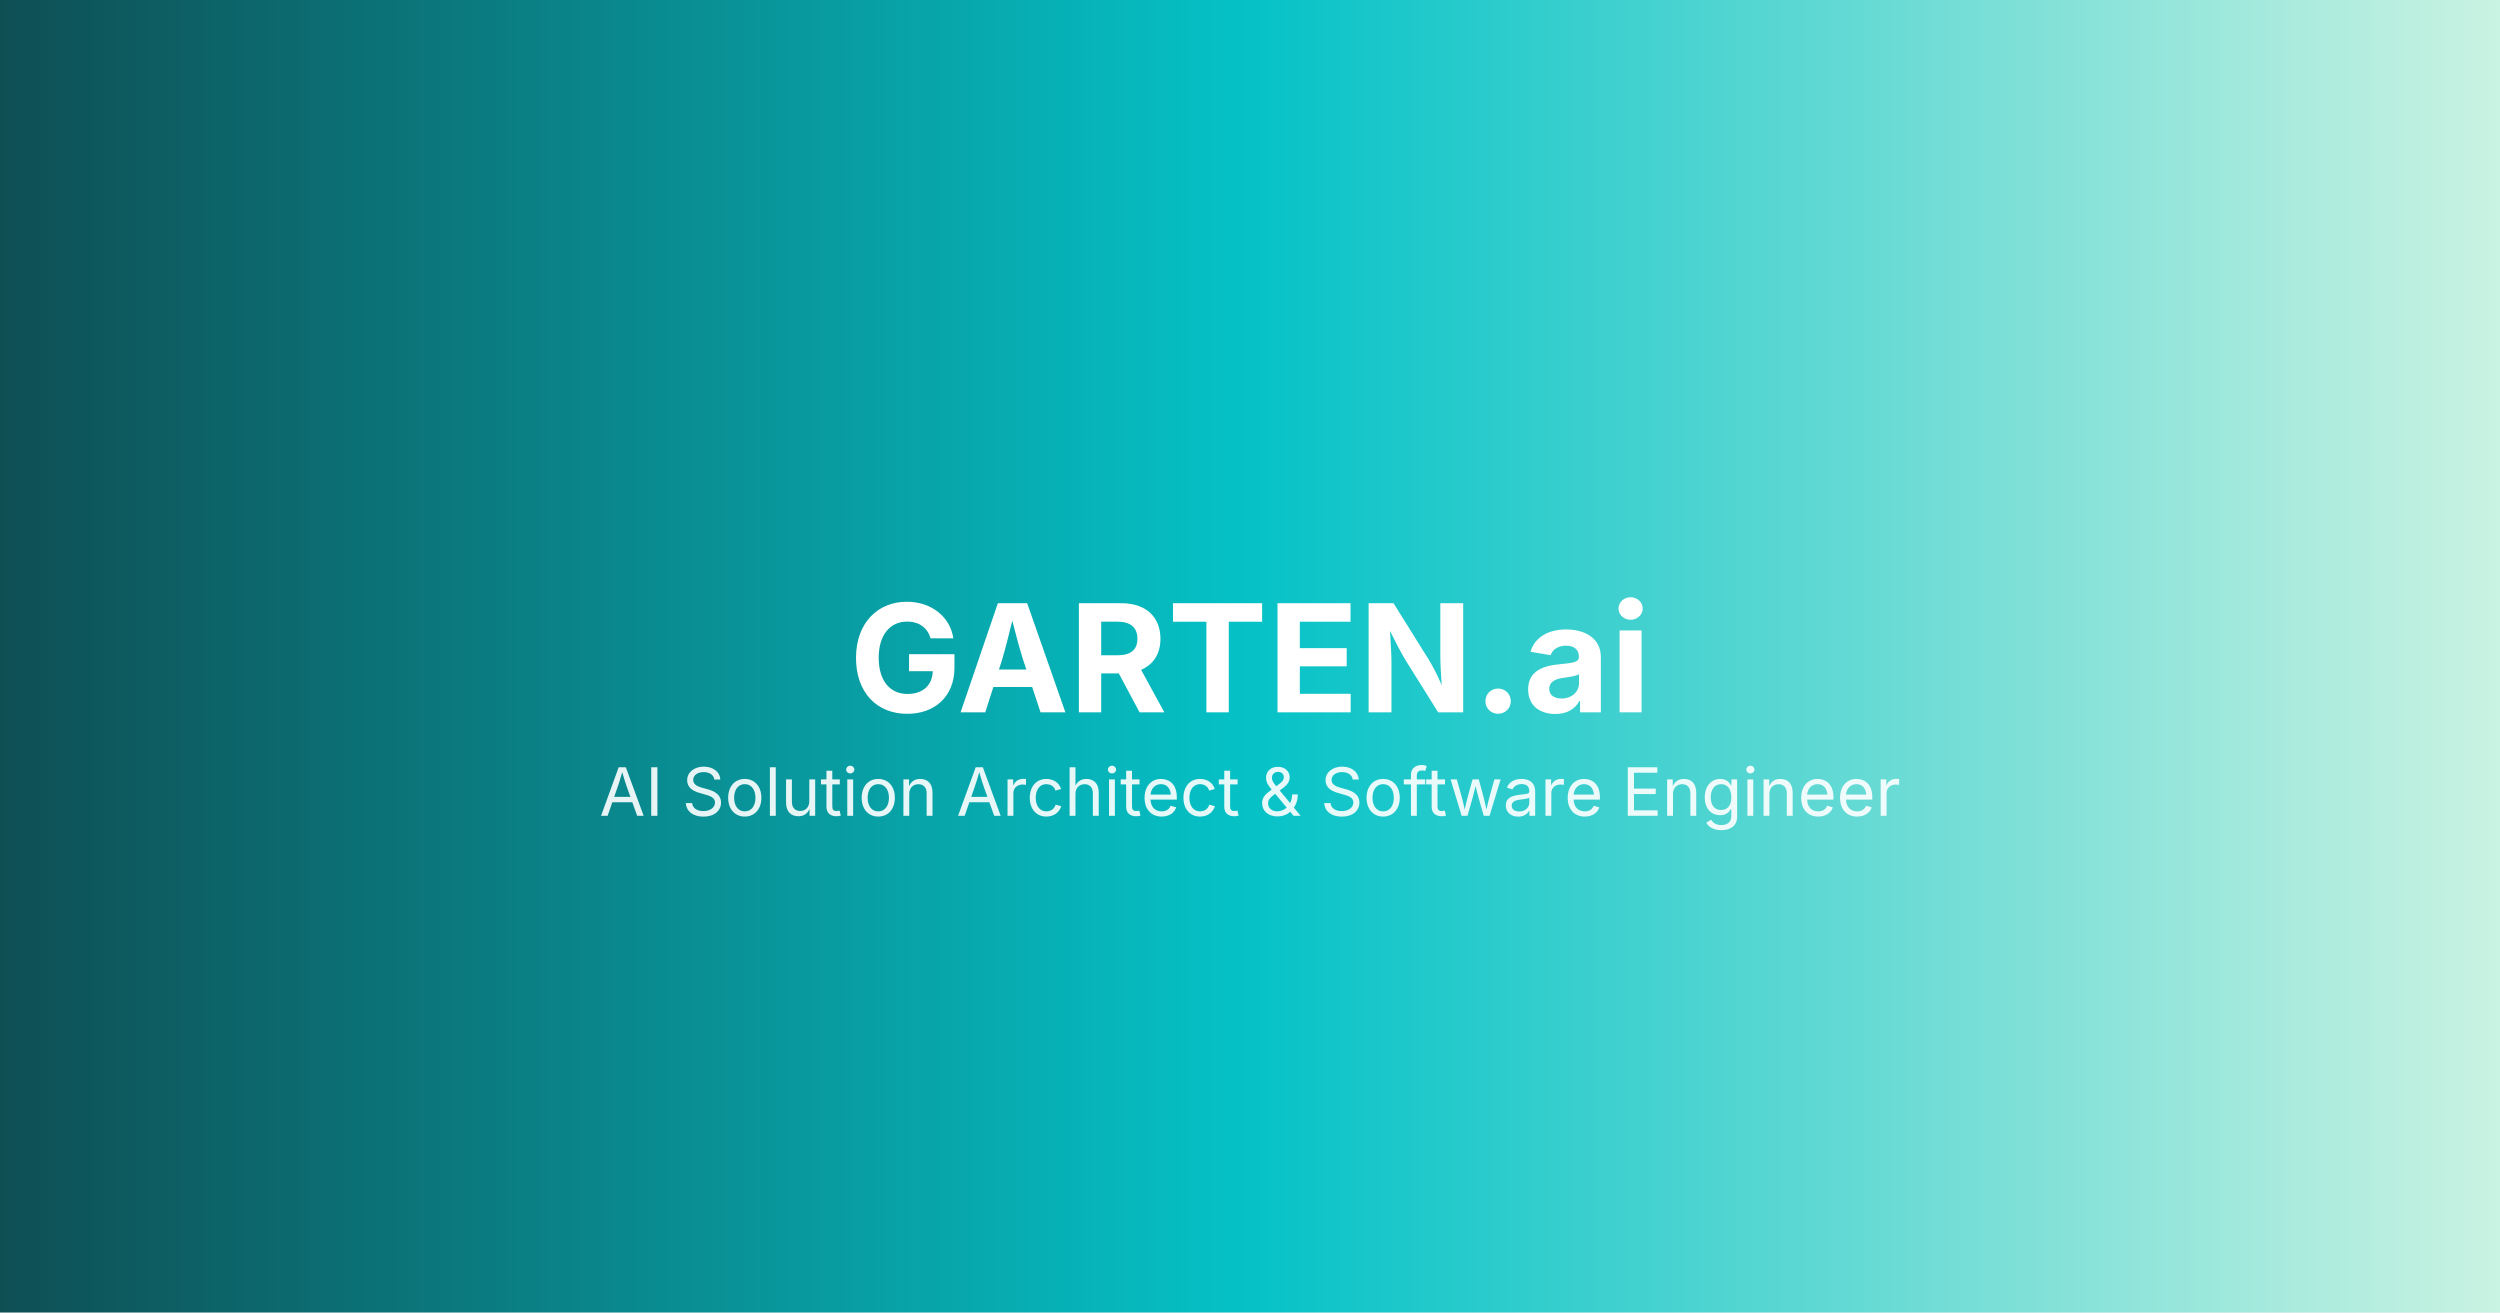
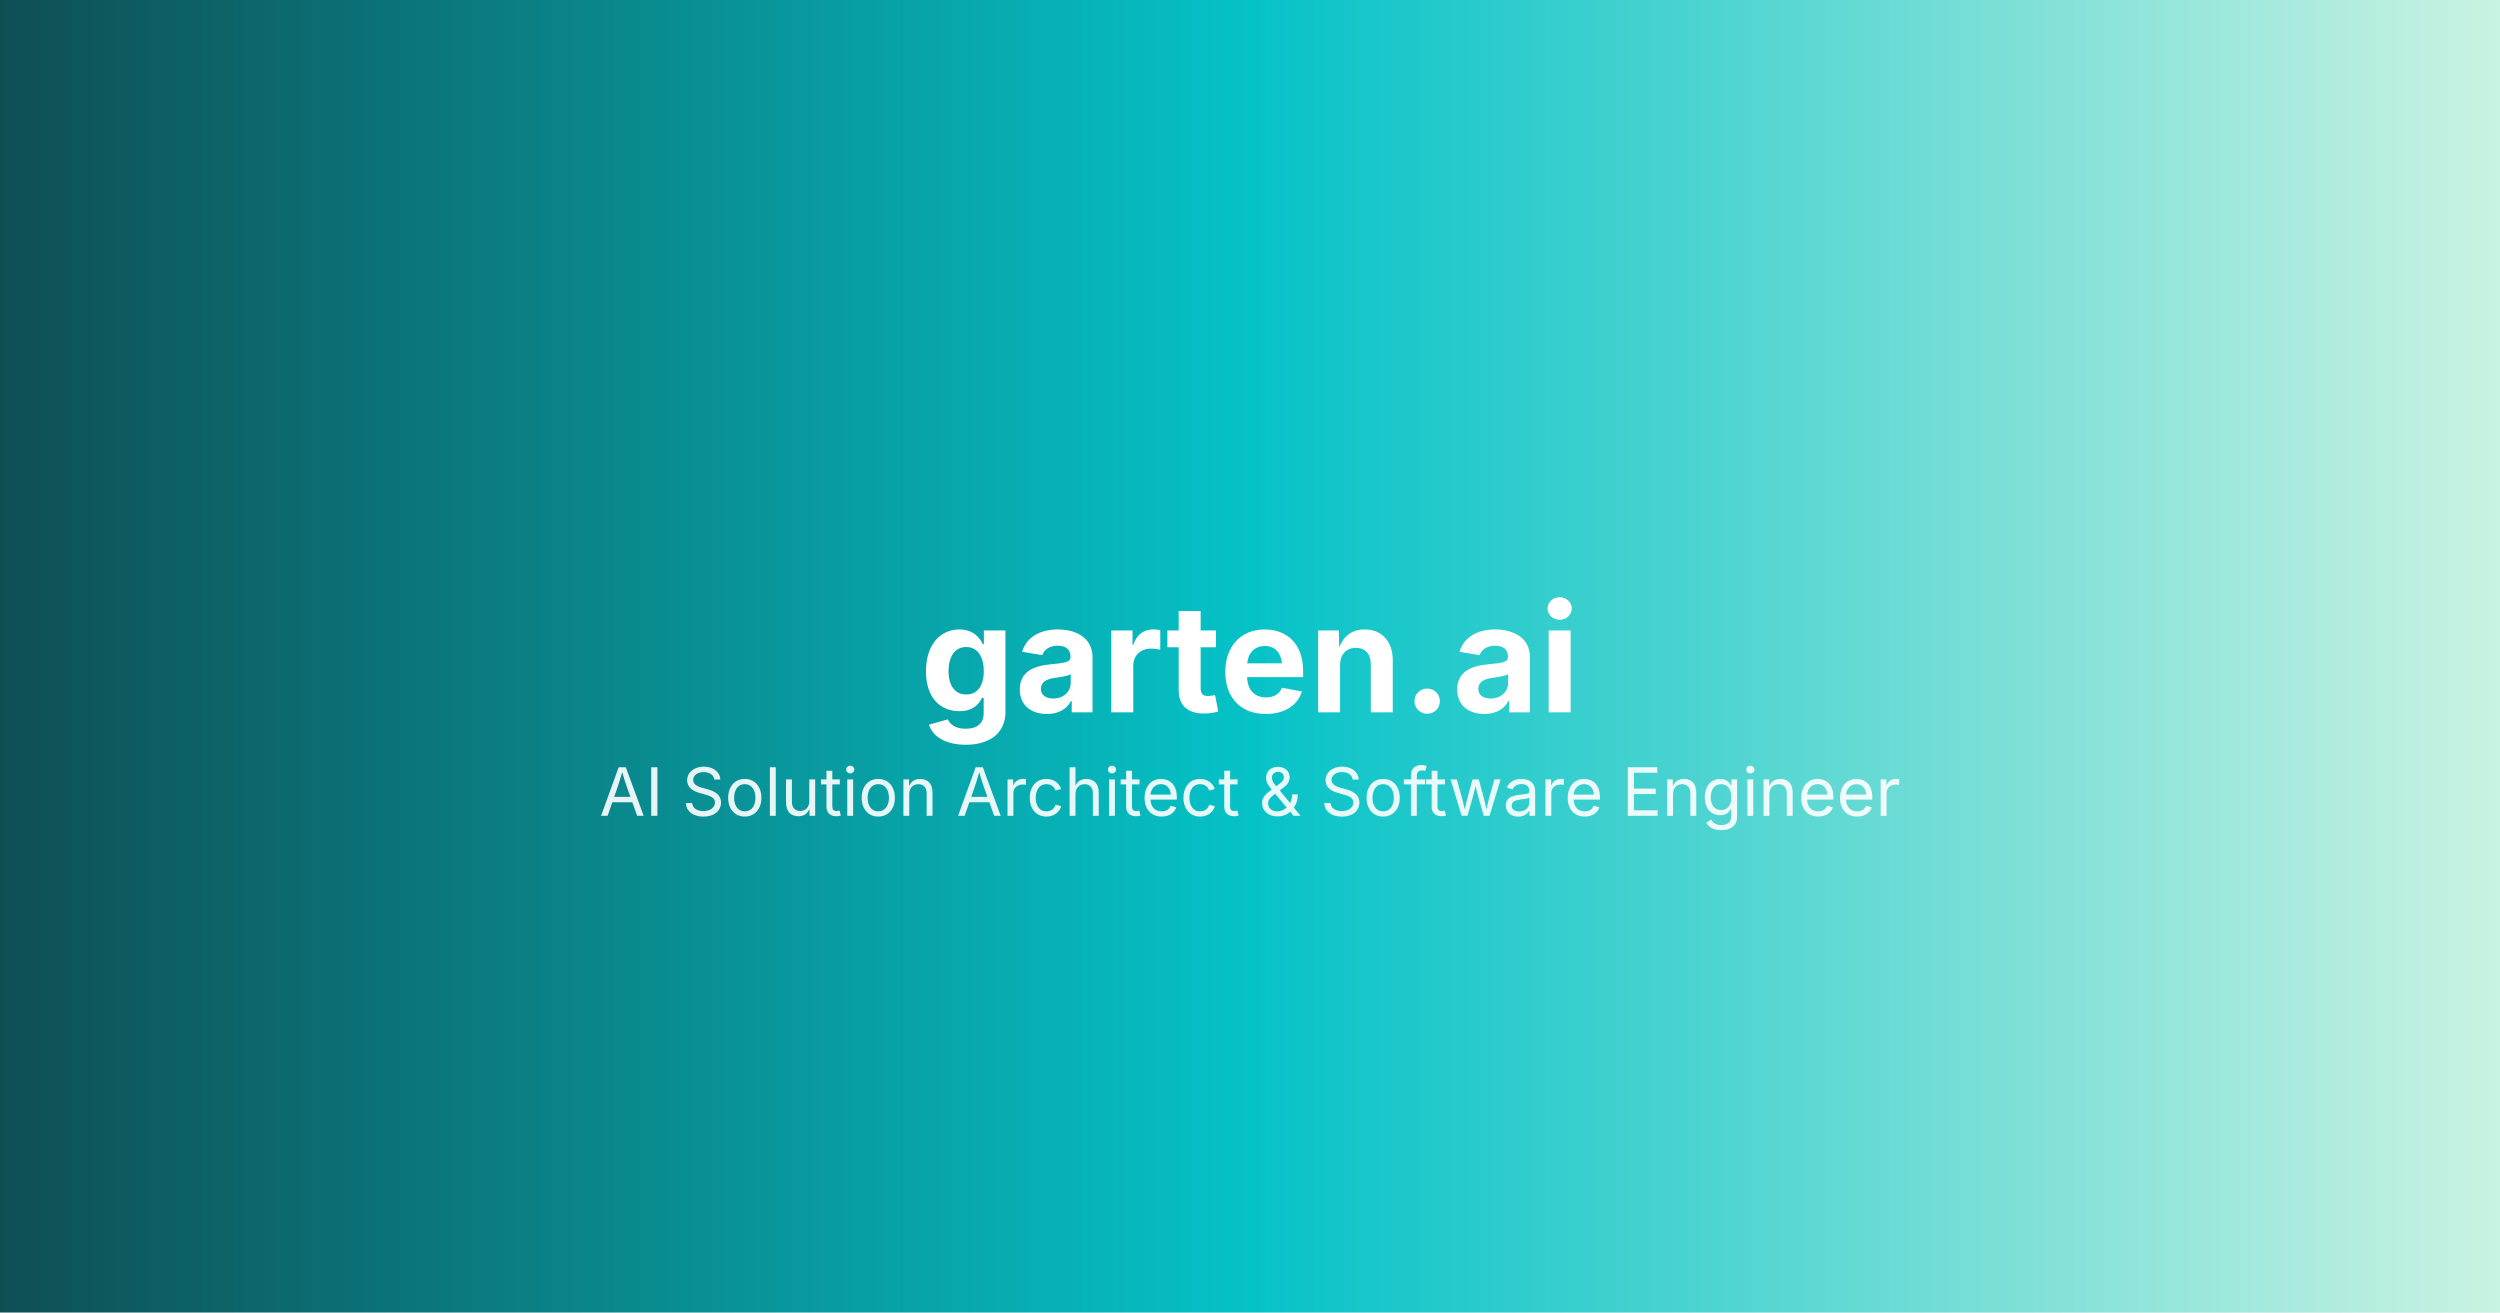
<svg xmlns="http://www.w3.org/2000/svg" width="1200" height="630">
  <defs>
    <linearGradient id="grad" x1="0%" y1="0%" x2="100%" y2="0%">
      <stop offset="0%" style="stop-color:#0e4e53;stop-opacity:1" />
      <stop offset="50%" style="stop-color:#05c2c7;stop-opacity:1" />
      <stop offset="100%" style="stop-color:#cbf3e2;stop-opacity:1" />
    </linearGradient>
  </defs>
  <rect width="1200" height="630" fill="url(#grad)" />
-   <text x="600" y="315" font-family="system-ui, -apple-system, sans-serif" font-size="72" font-weight="bold" fill="white" text-anchor="middle" dominant-baseline="middle">GARTEN.ai</text>
+   <text x="600" y="315" font-family="system-ui, -apple-system, sans-serif" font-size="72" font-weight="bold" fill="white" text-anchor="middle" dominant-baseline="middle">garten.ai</text>
  <text x="600" y="380" font-family="system-ui, -apple-system, sans-serif" font-size="32" fill="rgba(255,255,255,0.9)" text-anchor="middle" dominant-baseline="middle">AI Solution Architect &amp; Software Engineer</text>
</svg>
